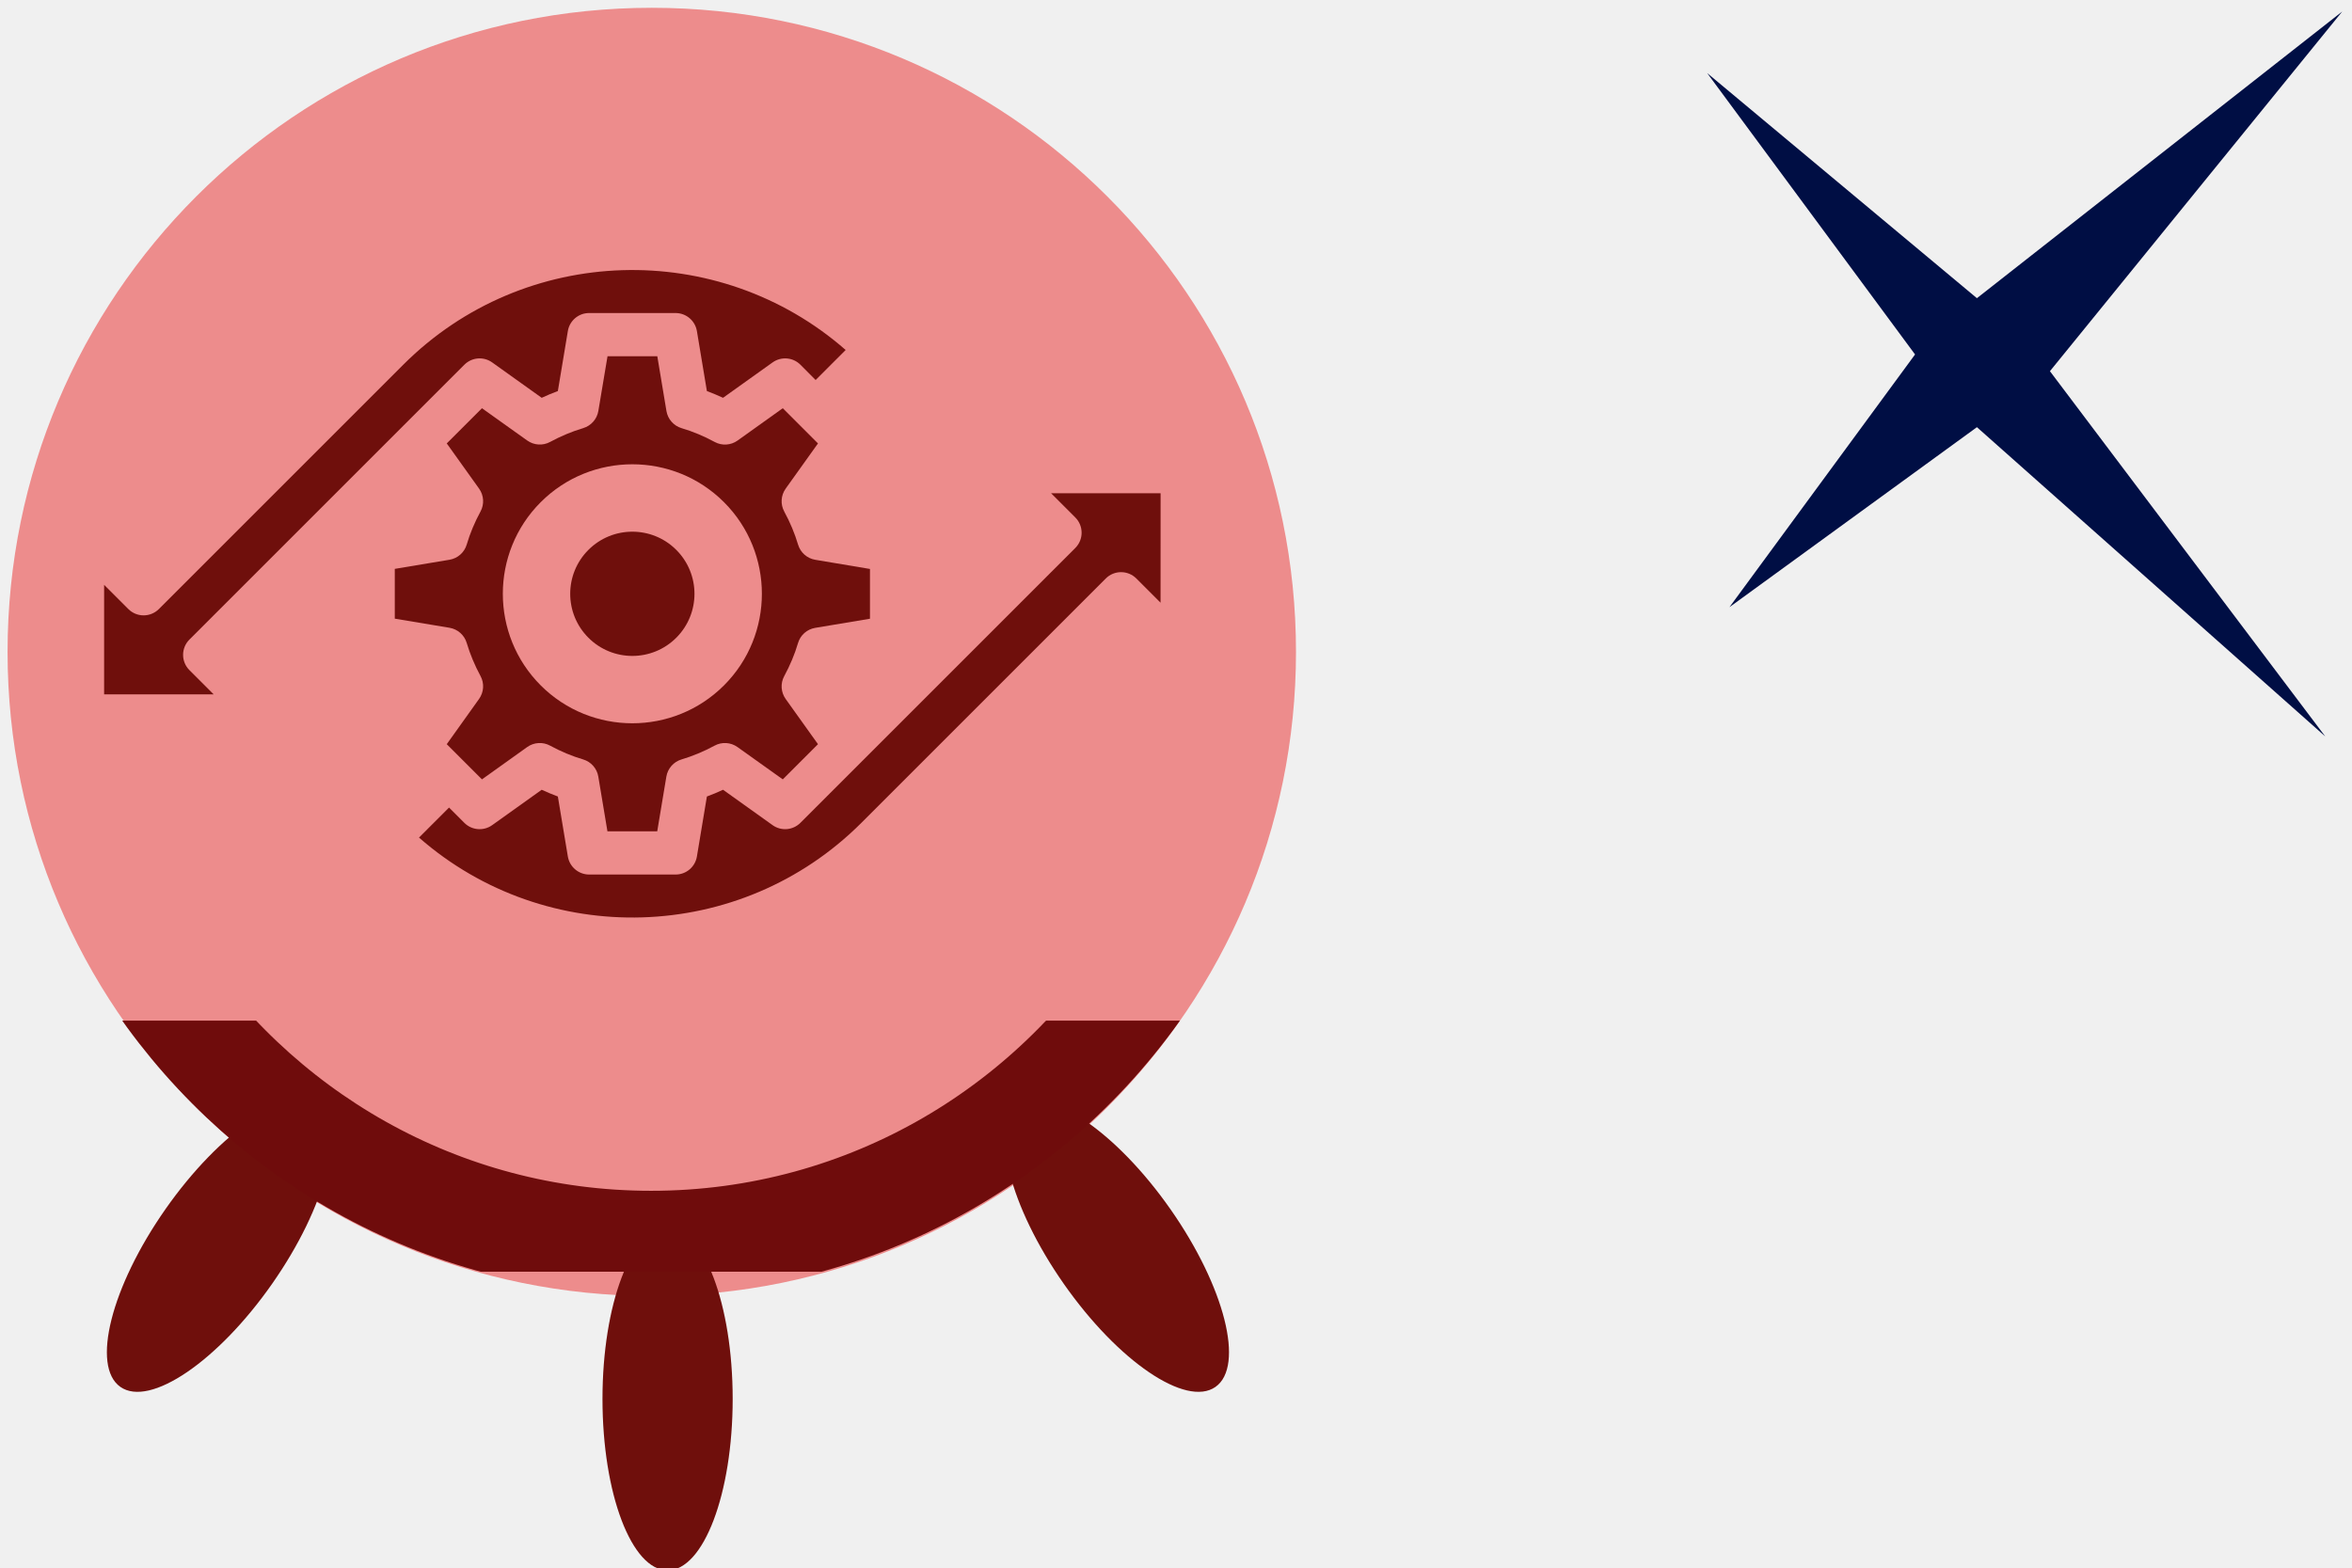
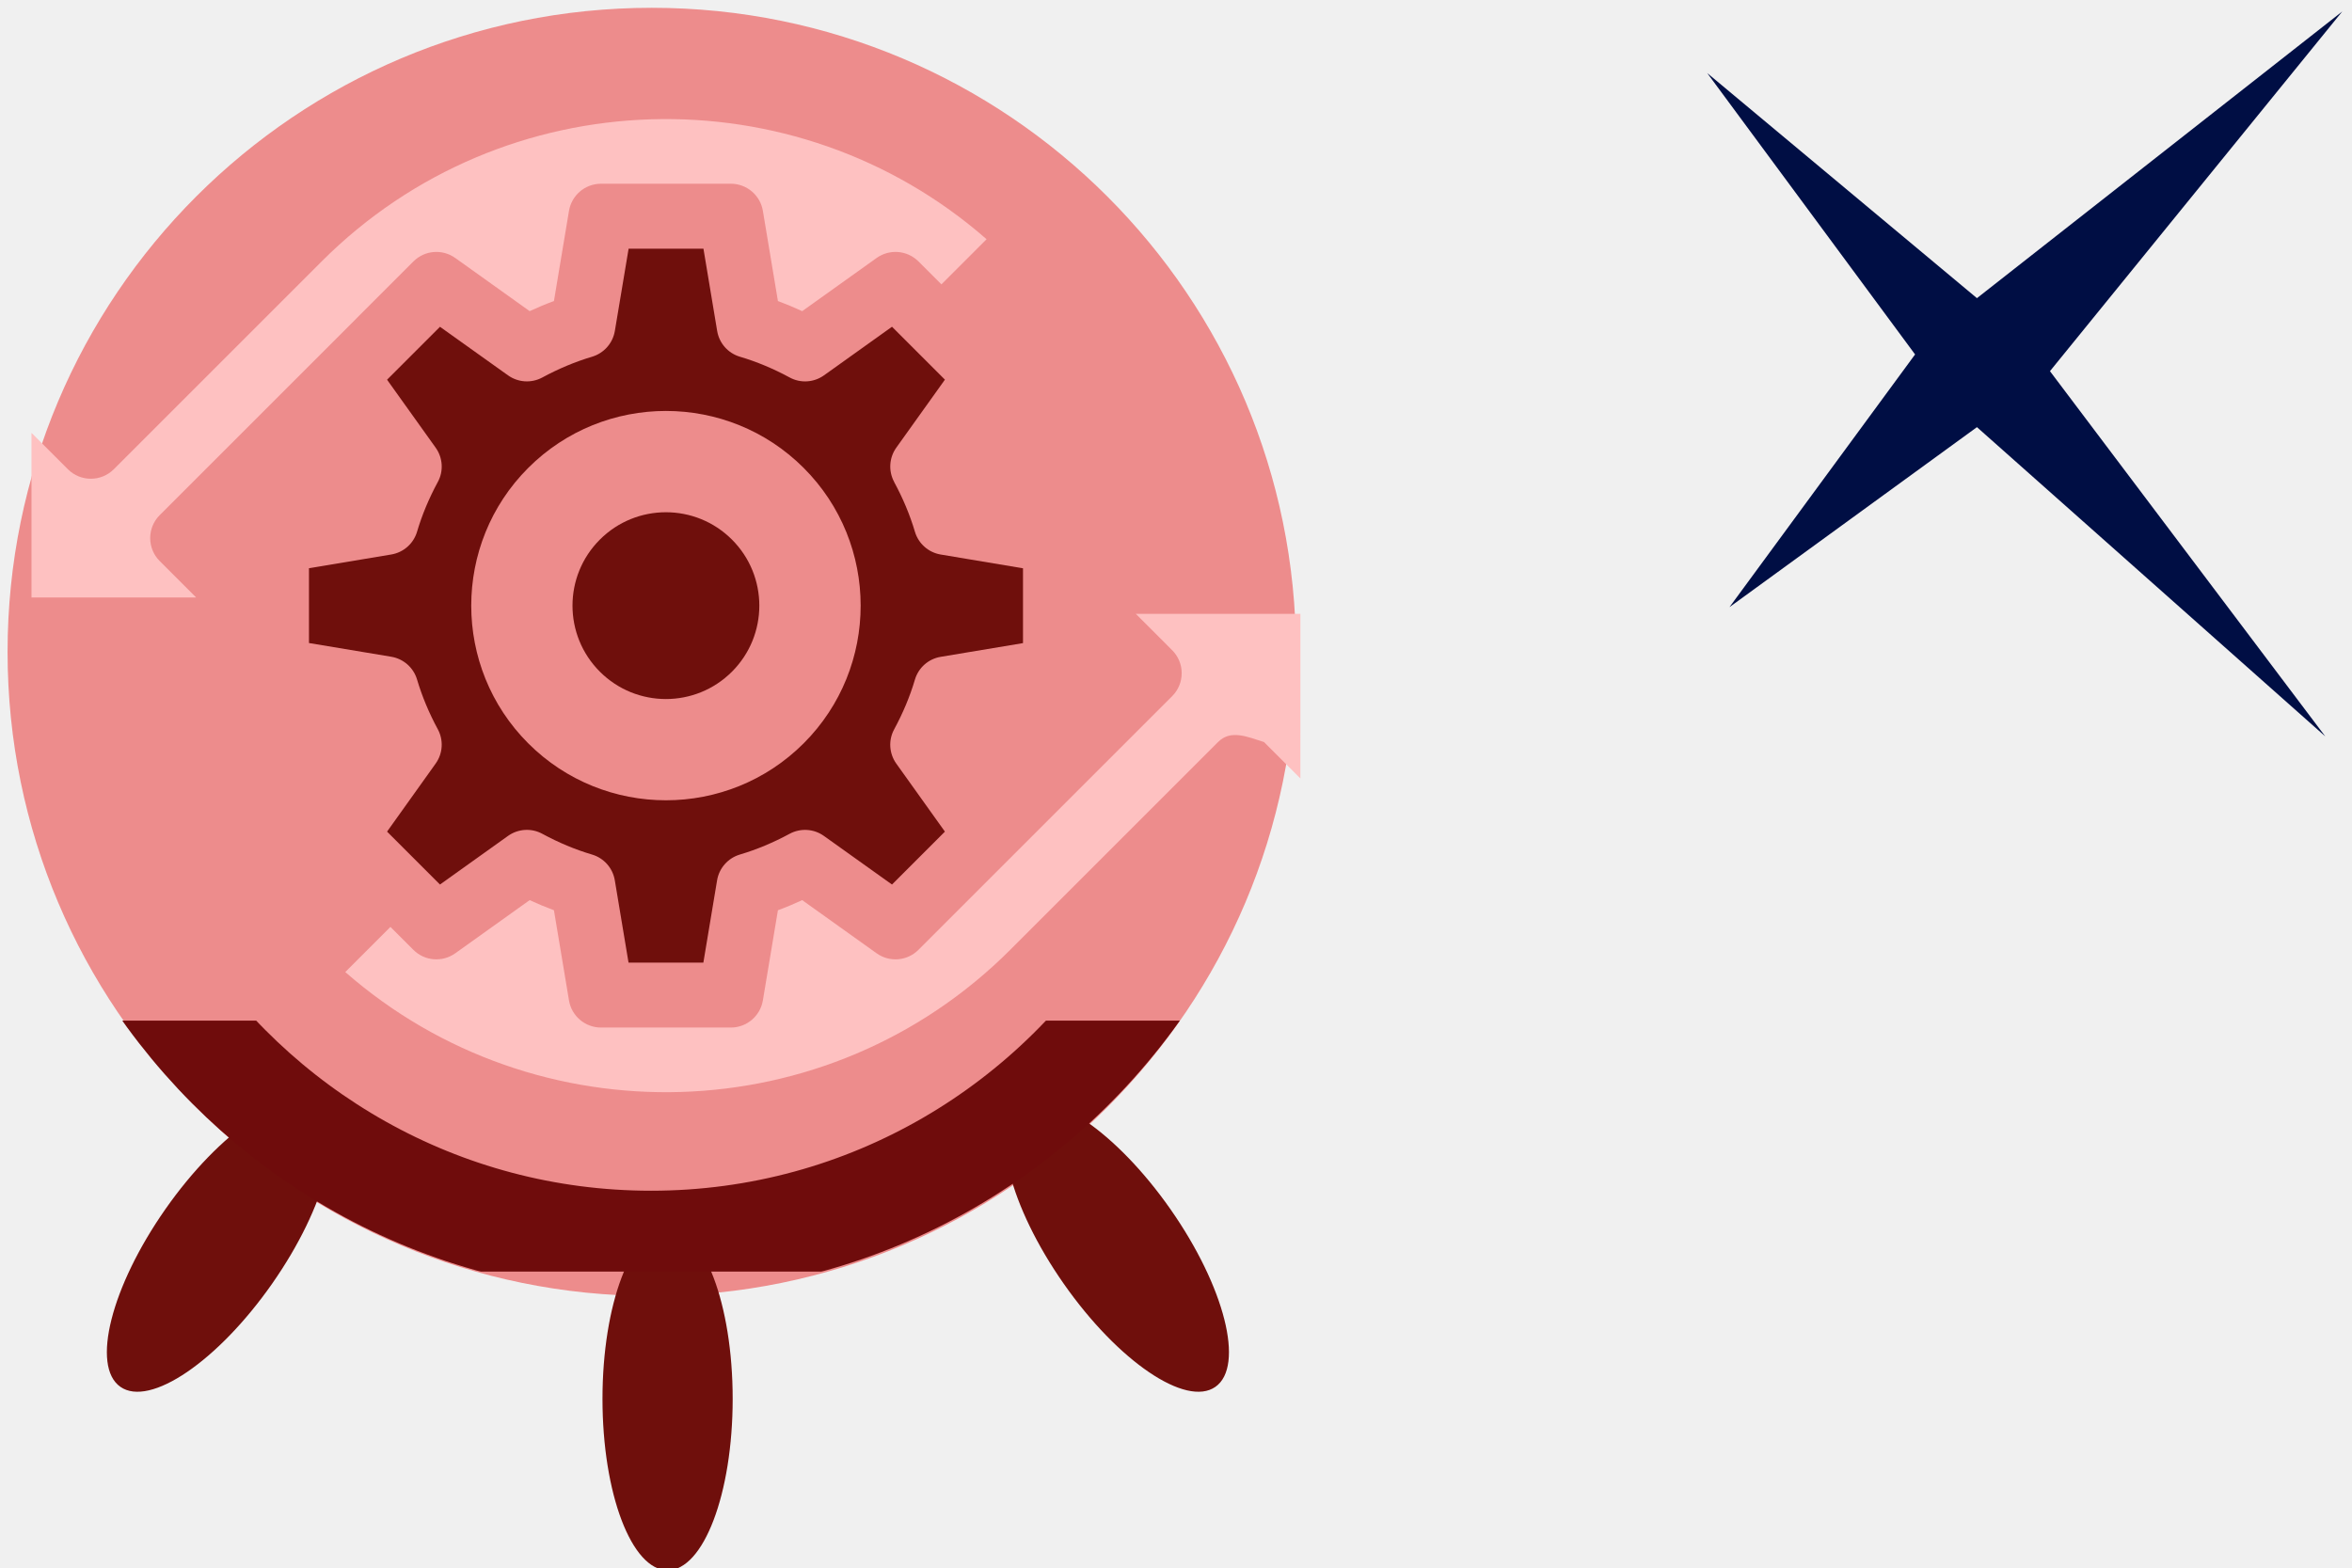
- <svg xmlns="http://www.w3.org/2000/svg" height="40" viewBox="0 0 60 40" width="60" version="1.1" id="svg36">
-   <defs id="defs40">
-     <mask id="a-1" fill="#ffffff">
-       <path d="M 0,0 H 313.303 V 159.865 H 0 Z" fill="#ffffff" fill-rule="evenodd" id="path2-9" />
-     </mask>
-     <mask id="mask865" fill="#ffffff">
-       <path d="M 0,0 H 313.303 V 159.865 H 0 Z" fill="#ffffff" fill-rule="evenodd" id="path863" />
+ <svg xmlns="http://www.w3.org/2000/svg" width="60" height="40" version="1.1" viewBox="0 0 60 40">
+   <defs>
+     <mask id="c" fill="#ffffff">
+       <path d="m0 0h313.3v159.86h-313.3z" fill="#fff" fill-rule="evenodd" />
    </mask>
  </defs>
  <mask id="a" fill="#ffffff">
-     <path d="M 0,0 H 313.303 V 159.865 H 0 Z" fill="#ffffff" fill-rule="evenodd" id="path2" />
+     <path d="m0 0h313.3v159.86h-313.3z" fill="#fff" fill-rule="evenodd" />
  </mask>
  <mask id="b" fill="#ffffff">
-     <path d="M 0,0 H 313.303 V 159.865 H 0 Z" fill="#ffffff" fill-rule="evenodd" id="path5" />
+     <path d="m0 0h313.3v159.86h-313.3z" fill="#fff" fill-rule="evenodd" />
  </mask>
-   <g id="g1042" style="display:inline">
-     <g id="g994" transform="matrix(0.08667043,0,0,0.08667043,54.83753,-43.97586)" style="display:inline">
-       <path id="path990" style="fill:#000e44;fill-opacity:1;fill-rule:evenodd;stroke:none;stroke-width:3.147" d="m 56.695,510.774 -107.532,84.402 -79.398,-66.275 61.189,82.843 -54.627,74.395 72.837,-52.987 102.529,91.046 -81.039,-107.532 z" />
+   <g>
+     <g transform="matrix(.08667 0 0 .08667 54.838 -43.976)">
+       <path d="m56.695 510.77-107.53 84.402-79.398-66.275 61.189 82.843-54.627 74.395 72.837-52.987 102.53 91.046-81.039-107.53z" fill="#000e44" fill-rule="evenodd" />
    </g>
-     <circle style="opacity:1;fill:#ed8c8c;fill-opacity:1;stroke:none;stroke-width:0.308;stroke-miterlimit:2.5;stroke-opacity:1;stop-color:#000000" id="path912" cx="16.627" cy="16.633" r="16.434" />
-     <g fill="none" fill-rule="evenodd" transform="matrix(0.1506934,0,0,0.1506934,-6.197667,-20.88076)" id="g1008">
-       <g transform="matrix(0.9286315,0,0,-0.9286315,9.271821,454.1644)" id="g1006">
-         <g fill="#0f1689" mask="url(#a-1)" id="g1002" style="fill:#6f0f0c;fill-opacity:1" transform="matrix(0.9448936,0,0,0.9448936,8.696251,2.70184)">
-           <path d="m 203.461,95.688 c 6.936,0 12.559,-14.809 12.559,-33.077 0,-18.268 -5.623,-33.077 -12.559,-33.077 -6.936,0 -12.559,14.809 -12.559,33.077 0,18.268 5.623,33.077 12.559,33.077 z" transform="rotate(35,137.9312,151.55)" id="path996" style="fill:#6f0f0c;fill-opacity:1" />
-           <path d="m 30.142,95.688 c 6.936,0 12.559,-14.809 12.559,-33.077 0,-18.268 -5.623,-33.077 -12.559,-33.077 -6.936,0 -12.559,14.809 -12.559,33.077 0,18.268 5.623,33.077 12.559,33.077 z" transform="matrix(-0.819152,0.5735764,0.5735764,0.819152,58.08461,47.70477)" id="path998" style="fill:#6f0f0c;fill-opacity:1" />
-           <path d="m 116.733,66.275 c 6.936,0 12.559,-14.809 12.559,-33.077 0,-18.268 -5.623,-33.077 -12.559,-33.077 -6.936,0 -12.559,14.809 -12.559,33.077 0,18.268 5.623,33.077 12.559,33.077 z" transform="matrix(-1,0,0,1,272.6285,53.67076)" id="path1000" style="fill:#6f0f0c;fill-opacity:1" />
+     <circle cx="16.627" cy="16.633" r="16.434" fill="#ed8c8c" stop-color="#000000" />
+     <g transform="matrix(.15069 0 0 .15069 -6.1977 -20.881)" fill="none" fill-rule="evenodd">
+       <g transform="matrix(.92863 0 0 -.92863 9.2718 454.16)">
+         <g transform="matrix(.94489 0 0 .94489 8.6963 2.7018)" fill="#6f0f0c" mask="url(#c)">
+           <path transform="rotate(35 137.93 151.55)" d="m203.46 95.688c6.936 0 12.559-14.809 12.559-33.077 0-18.268-5.623-33.077-12.559-33.077s-12.559 14.809-12.559 33.077c0 18.268 5.623 33.077 12.559 33.077z" />
+           <path transform="matrix(-.81915 .57358 .57358 .81915 58.085 47.705)" d="m30.142 95.688c6.936 0 12.559-14.809 12.559-33.077 0-18.268-5.623-33.077-12.559-33.077-6.936 0-12.559 14.809-12.559 33.077 0 18.268 5.623 33.077 12.559 33.077z" />
+           <path transform="matrix(-1 0 0 1 272.63 53.671)" d="m116.73 66.275c6.936 0 12.559-14.809 12.559-33.077 0-18.268-5.623-33.077-12.559-33.077-6.936 0-12.559 14.809-12.559 33.077 0 18.268 5.623 33.077 12.559 33.077z" />
        </g>
-         <path d="m 251.467,173.1 c -20.23,-33.61 -56.89,-56.068 -98.756,-56.068 -40.721,0 -76.516,21.246 -97.059,53.335" mask="url(#a-1)" stroke="#0f1689" stroke-width="20" id="path1004" style="stroke:#6f0c0c;stroke-opacity:1" transform="matrix(0.9448936,0,0,0.9448936,8.696251,2.70184)" />
+         <path transform="matrix(.94489 0 0 .94489 8.6963 2.7018)" d="m251.47 173.1c-20.23-33.61-56.89-56.068-98.756-56.068-40.721 0-76.516 21.246-97.059 53.335" mask="url(#c)" stroke="#6f0c0c" stroke-width="20" />
      </g>
    </g>
-     <g id="g1480">
-       <path d="m 11.846,9.306 c 0.191,-0.191 0.491,-0.215 0.709,-0.059 l 1.264,0.903 c 0.136,-0.064 0.274,-0.121 0.412,-0.172 l 0.255,-1.531 c 0.044,-0.266 0.274,-0.461 0.544,-0.46 l 2.204,-1.4e-6 c 0.27,8e-7 0.499,0.195 0.544,0.46 l 0.255,1.531 c 0.138,0.051 0.275,0.109 0.412,0.172 l 1.264,-0.903 c 0.219,-0.156 0.52,-0.132 0.71,0.059 L 20.807,9.696 21.573,8.93 C 18.33,6.09 13.379,6.215 10.287,9.306 L 4.053,15.54 c -0.215,0.215 -0.564,0.215 -0.779,0 L 2.656,14.922 v 2.794 l 2.794,1e-6 -0.618,-0.618 c -0.215,-0.215 -0.215,-0.564 0,-0.779 l 5.455,-5.455 z" id="path2-47" style="display:inline;fill:#6f0f0c;fill-opacity:1;stroke-width:0.551" />
-       <path d="m 20.006,13.051 c -0.101,-0.185 -0.086,-0.411 0.036,-0.583 l 0.825,-1.154 -0.898,-0.898 -1.154,0.825 c -0.171,0.122 -0.398,0.137 -0.583,0.036 -0.275,-0.149 -0.559,-0.268 -0.844,-0.352 -0.202,-0.06 -0.352,-0.23 -0.387,-0.438 l -0.233,-1.397 -1.27,-7e-7 -0.234,1.396 c -0.035,0.208 -0.185,0.377 -0.387,0.438 -0.285,0.085 -0.568,0.203 -0.844,0.352 -0.185,0.101 -0.411,0.086 -0.583,-0.036 l -1.155,-0.824 -0.898,0.898 0.825,1.154 c 0.122,0.171 0.137,0.398 0.036,0.583 -0.149,0.275 -0.268,0.559 -0.352,0.844 -0.06,0.202 -0.23,0.352 -0.438,0.387 l -1.397,0.233 v 1.27 l 1.397,0.233 c 0.208,0.035 0.378,0.185 0.438,0.387 0.085,0.285 0.203,0.568 0.352,0.844 0.101,0.185 0.086,0.411 -0.036,0.583 l -0.825,1.156 0.898,0.898 1.154,-0.825 c 0.171,-0.122 0.398,-0.137 0.583,-0.036 0.275,0.149 0.559,0.268 0.844,0.352 0.202,0.06 0.352,0.23 0.387,0.438 l 0.233,1.397 1.27,10e-7 0.233,-1.397 c 0.035,-0.208 0.185,-0.378 0.387,-0.438 0.285,-0.085 0.568,-0.203 0.844,-0.352 0.185,-0.101 0.411,-0.086 0.583,0.036 l 1.156,0.825 0.898,-0.898 -0.825,-1.154 c -0.122,-0.171 -0.137,-0.398 -0.036,-0.583 0.149,-0.275 0.268,-0.559 0.352,-0.844 0.06,-0.203 0.23,-0.352 0.438,-0.387 l 1.397,-0.233 -10e-7,-1.27 -1.396,-0.234 c -0.208,-0.035 -0.378,-0.185 -0.438,-0.387 -0.085,-0.285 -0.203,-0.568 -0.353,-0.844 z m -1.537,4.437 c -1.289,1.289 -3.386,1.289 -4.675,1e-6 -1.289,-1.289 -1.289,-3.386 0,-4.675 1.289,-1.289 3.386,-1.289 4.675,0 1.289,1.289 1.289,3.386 -10e-7,4.675 z" id="path4-8" style="display:inline;fill:#6f0f0c;fill-opacity:1;stroke-width:0.551" />
-       <circle cx="0.693" cy="22.12" r="1.585" id="circle6" style="display:inline;fill:#6f0f0c;fill-opacity:1;stroke-width:0.396" transform="rotate(-45)" />
-       <path d="m 29.607,12.585 -2.794,-2e-6 0.618,0.618 c 0.215,0.215 0.215,0.564 0,0.779 l -5.455,5.455 -1.558,1.558 c -0.191,0.191 -0.491,0.215 -0.709,0.059 l -1.264,-0.903 c -0.136,0.064 -0.274,0.121 -0.412,0.172 l -0.255,1.531 c -0.044,0.266 -0.274,0.461 -0.544,0.46 l -2.204,-1e-6 c -0.27,-1e-6 -0.499,-0.195 -0.544,-0.46 l -0.255,-1.531 c -0.138,-0.051 -0.275,-0.109 -0.412,-0.172 l -1.264,0.903 c -0.219,0.156 -0.52,0.132 -0.71,-0.059 l -0.39,-0.39 -0.766,0.766 c 3.243,2.84 8.194,2.715 11.286,-0.377 l 6.234,-6.234 c 0.215,-0.215 0.564,-0.215 0.779,10e-7 l 0.618,0.618 z" id="path8" style="display:inline;fill:#6f0f0c;fill-opacity:1;stroke-width:0.551;stroke:none" />
+     <g>
+       <path d="m10.547 6.67c0.286-0.286 0.738-0.323 1.066-0.088l1.899 1.357c0.204-0.095 0.411-0.182 0.619-0.258l0.384-2.301c0.067-0.399 0.412-0.692 0.817-0.692l3.312-2e-6c0.405 1.1e-6 0.751 0.293 0.817 0.692l0.384 2.301c0.208 0.077 0.414 0.163 0.619 0.258l1.899-1.357c0.33-0.235 0.781-0.198 1.067 0.088l0.586 0.586 1.152-1.152c-4.874-4.268-12.316-4.08-16.962 0.566l-5.303 5.303c-0.323 0.323-0.848 0.323-1.171 0l-0.929-0.929v4.2l4.2 1e-6 -0.929-0.929c-0.323-0.323-0.323-0.848 0-1.171l4.132-4.132z" fill="#fec1c1" stroke-width=".828" />
+       <path d="m22.811 12.298c-0.151-0.279-0.13-0.618 0.054-0.876l1.24-1.735-1.35-1.35-1.735 1.24c-0.258 0.184-0.598 0.206-0.876 0.054-0.414-0.224-0.841-0.403-1.268-0.529-0.304-0.09-0.529-0.345-0.581-0.658l-0.35-2.099-1.909-1.2e-6 -0.351 2.099c-0.053 0.313-0.278 0.567-0.581 0.658-0.428 0.127-0.854 0.305-1.268 0.529-0.279 0.151-0.618 0.13-0.876-0.054l-1.736-1.239-1.35 1.35 1.24 1.735c0.184 0.258 0.206 0.598 0.054 0.876-0.224 0.414-0.403 0.841-0.529 1.268-0.09 0.303-0.345 0.529-0.658 0.581l-2.099 0.35v1.909l2.099 0.35c0.312 0.052 0.568 0.278 0.658 0.581 0.127 0.428 0.305 0.854 0.529 1.268 0.151 0.279 0.13 0.618-0.054 0.876l-1.24 1.737 1.35 1.35 1.735-1.24c0.258-0.184 0.598-0.206 0.876-0.054 0.414 0.224 0.841 0.403 1.268 0.529 0.304 0.09 0.529 0.345 0.581 0.658l0.35 2.099 1.909 1e-6 0.35-2.099c0.052-0.312 0.278-0.568 0.581-0.658 0.428-0.127 0.854-0.305 1.268-0.529 0.279-0.151 0.618-0.13 0.876 0.054l1.737 1.24 1.35-1.35-1.24-1.735c-0.184-0.258-0.206-0.598-0.054-0.876 0.224-0.414 0.403-0.841 0.529-1.268 0.09-0.304 0.345-0.529 0.658-0.581l2.099-0.35-1e-6 -1.909-2.099-0.351c-0.312-0.052-0.568-0.278-0.658-0.581-0.127-0.428-0.305-0.854-0.53-1.269zm-2.309 6.668c-1.938 1.938-5.089 1.938-7.027 1e-6 -1.938-1.938-1.938-5.089 0-7.027 1.938-1.938 5.089-1.938 7.027 0 1.938 1.938 1.938 5.089-1e-6 7.027z" fill="#6f0f0c" stroke-width=".828" />
+       <circle transform="rotate(-45)" cx="1.085" cy="22.939" r="2.383" fill="#6f0f0c" stroke-width=".596" />
+       <path d="m33.174 15.662-4.2-3e-6 0.929 0.929c0.323 0.323 0.323 0.848 0 1.171l-6.474 6.474c-0.286 0.286-0.738 0.323-1.066 0.088l-1.899-1.357c-0.204 0.095-0.411 0.182-0.619 0.258l-0.384 2.301c-0.067 0.399-0.412 0.692-0.817 0.692l-3.312-3e-6c-0.405-1e-6 -0.751-0.293-0.817-0.692l-0.384-2.301c-0.208-0.077-0.414-0.163-0.619-0.258l-1.899 1.357c-0.33 0.235-0.781 0.198-1.067-0.088l-0.586-0.586-1.152 1.152c4.874 4.268 12.316 4.08 16.962-0.566l5.303-5.303c0.323-0.323 0.735-0.137 1.171 1e-6l0.929 0.929z" fill="#fec1c1" />
    </g>
  </g>
-   <g transform="matrix(0.9587988,0,0,0.9587988,-871.3429,-378.3503)" id="g893" />
</svg>
